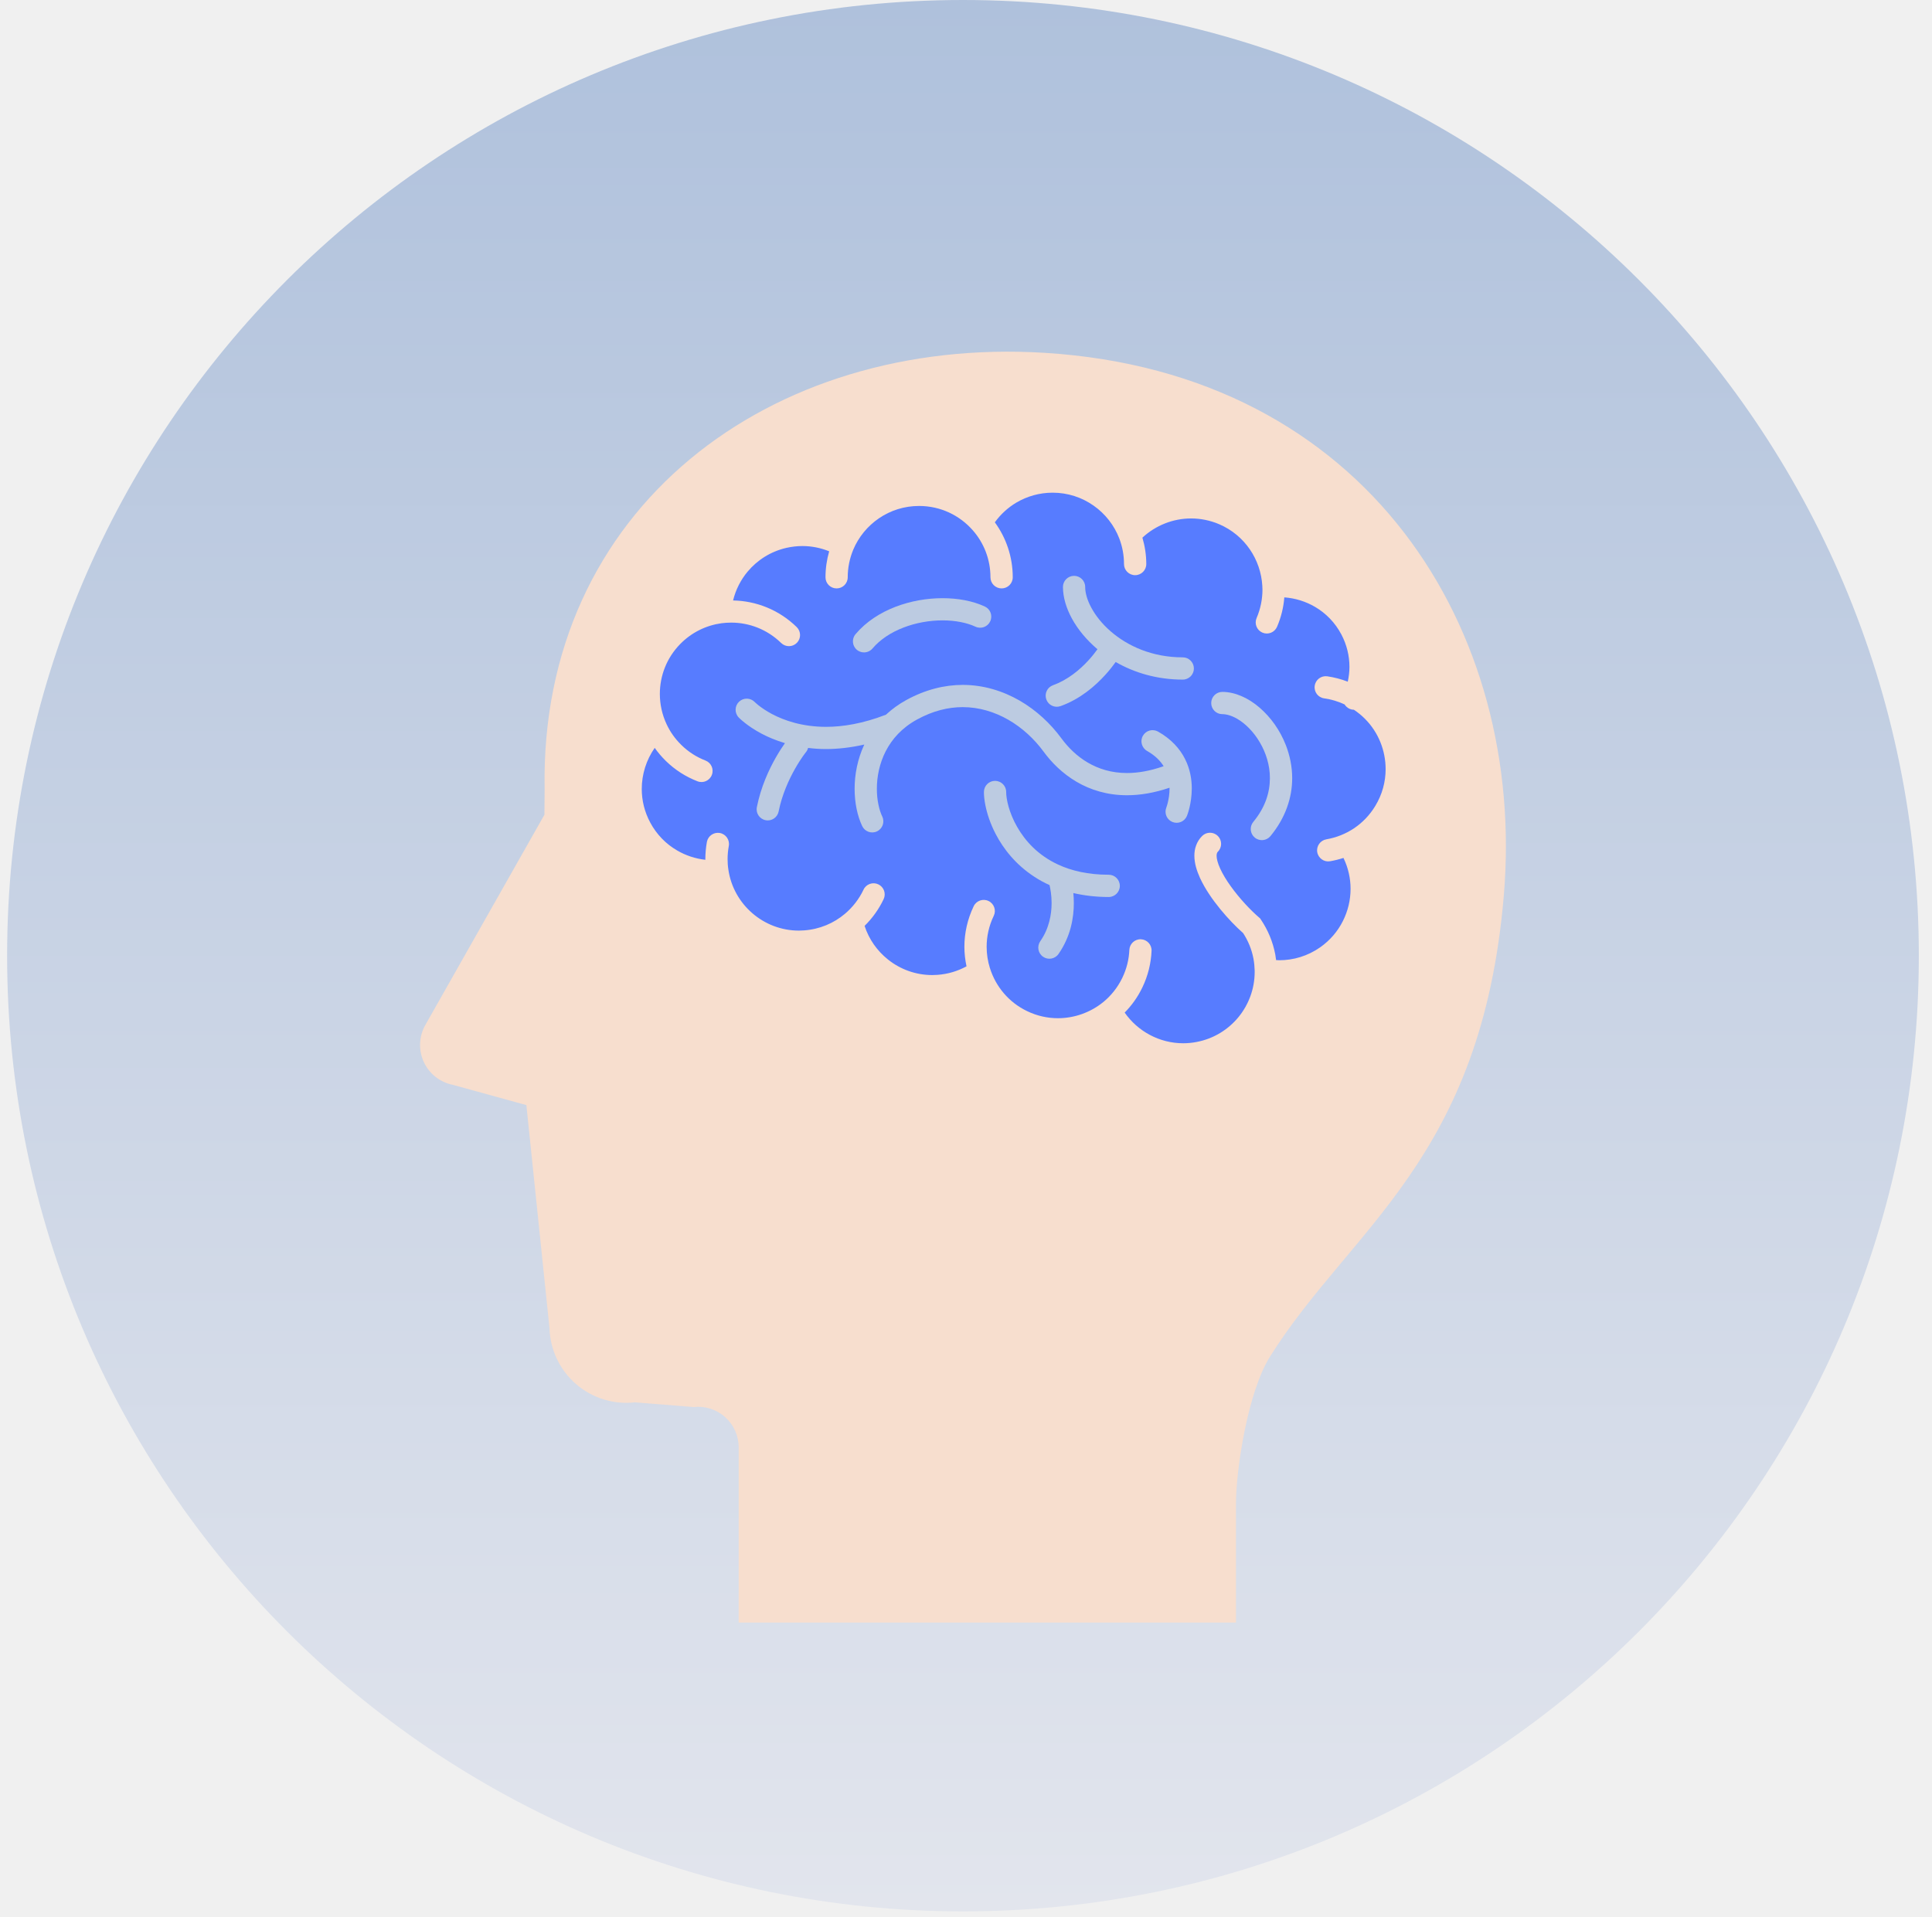
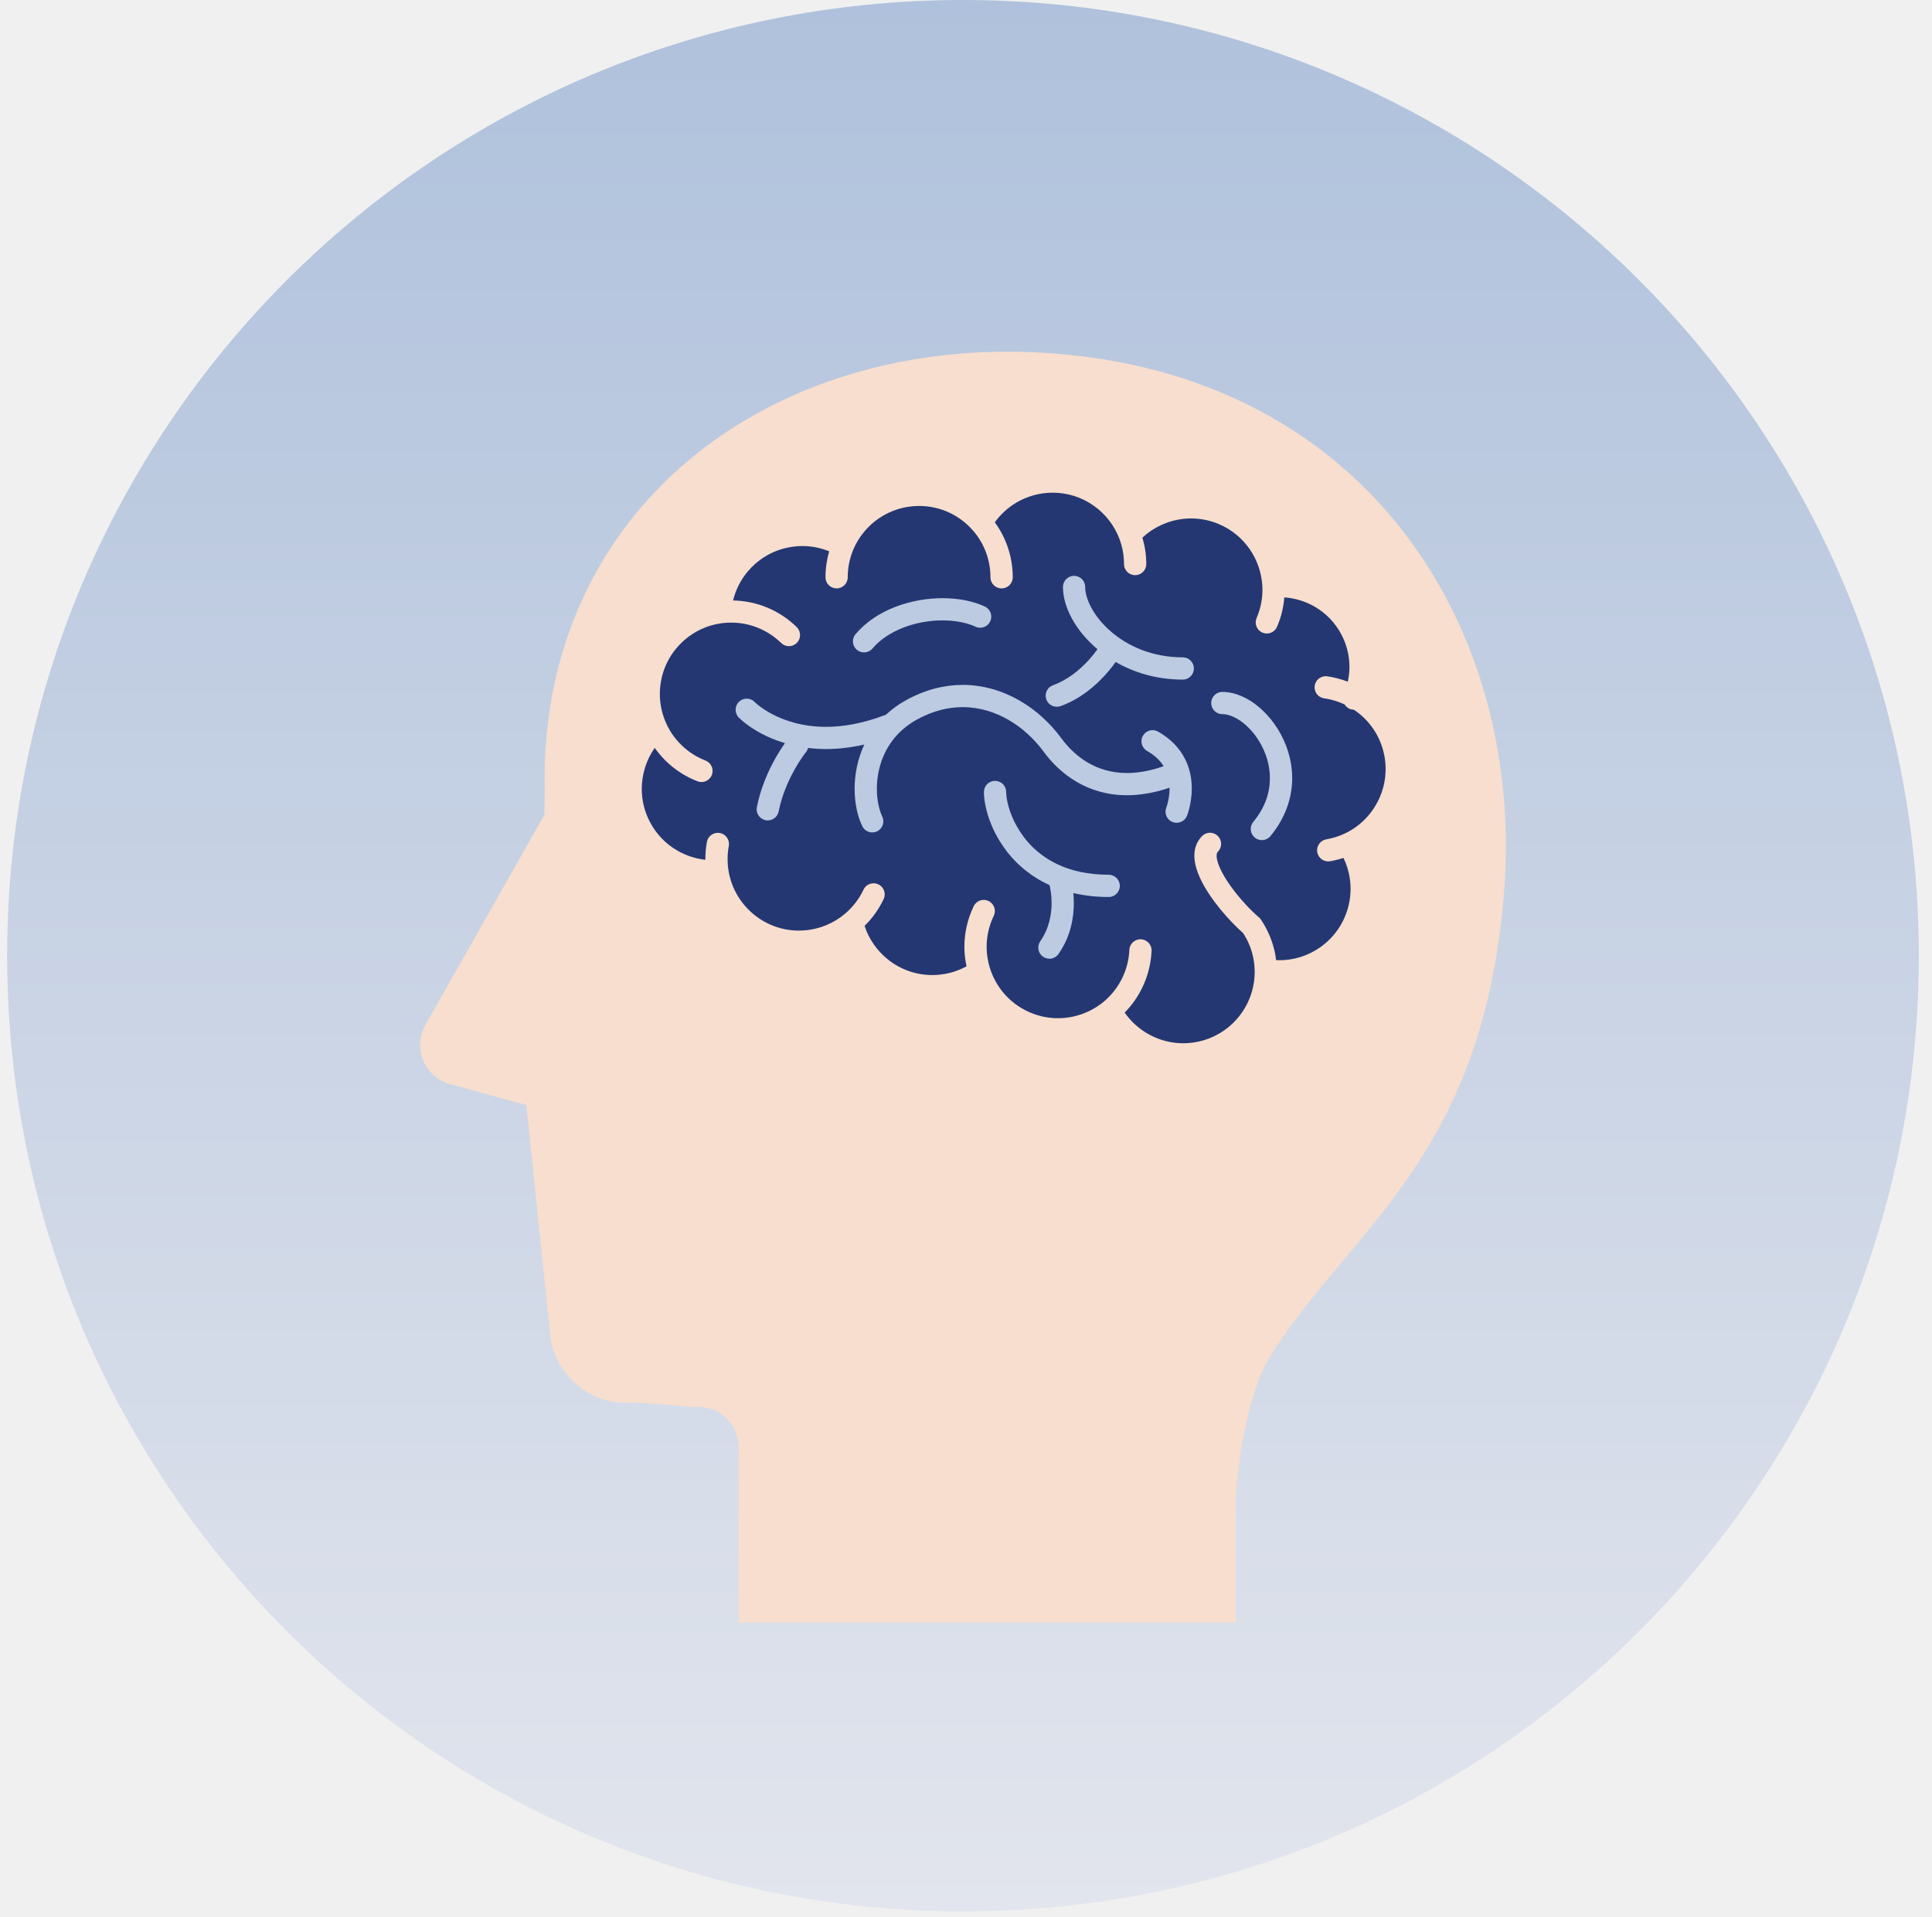
<svg xmlns="http://www.w3.org/2000/svg" width="127" height="126" viewBox="0 0 127 126" fill="none">
-   <circle cx="63.301" cy="62.833" r="62.833" fill="url(#paint0_linear_4741_2343)" />
-   <circle cx="66.319" cy="54.791" r="26.641" fill="#577CFF" />
-   <path d="M72.88 57.51C71.515 57.51 70.427 57.247 69.554 56.842C68.246 56.236 67.399 55.303 66.866 54.372C66.6 53.909 66.416 53.448 66.301 53.043C66.185 52.639 66.14 52.283 66.141 52.071C66.141 51.665 65.814 51.338 65.409 51.338C65.005 51.338 64.678 51.665 64.678 52.071C64.678 52.334 64.71 52.624 64.775 52.943C64.887 53.503 65.097 54.148 65.442 54.815C65.956 55.809 66.775 56.855 67.999 57.647C68.306 57.85 68.635 58.031 68.992 58.192C69.049 58.435 69.128 58.861 69.127 59.378C69.127 59.752 69.085 60.168 68.972 60.597C68.859 61.025 68.676 61.46 68.38 61.885C68.153 62.219 68.234 62.673 68.567 62.903C68.898 63.132 69.353 63.051 69.583 62.718C69.983 62.142 70.237 61.542 70.387 60.971C70.536 60.399 70.588 59.854 70.588 59.378C70.588 59.14 70.575 58.916 70.556 58.715C71.26 58.877 72.03 58.974 72.88 58.974C73.284 58.974 73.612 58.646 73.612 58.242C73.612 57.838 73.284 57.51 72.88 57.51Z" fill="#BCCBE1" />
-   <path d="M76.123 48.098C75.771 47.902 75.327 48.023 75.127 48.376C74.928 48.726 75.053 49.172 75.405 49.372C75.944 49.681 76.272 50.022 76.492 50.375C75.59 50.691 74.793 50.823 74.085 50.823C73.053 50.822 72.209 50.549 71.494 50.13C70.784 49.713 70.211 49.14 69.775 48.548C69.057 47.568 68.124 46.697 67.023 46.06C65.922 45.427 64.651 45.029 63.284 45.029C62.088 45.029 60.828 45.338 59.577 46.024C59.067 46.303 58.622 46.631 58.237 46.989C56.716 47.575 55.407 47.787 54.297 47.787C52.717 47.784 51.538 47.362 50.749 46.946C50.356 46.737 50.062 46.53 49.871 46.38C49.776 46.303 49.705 46.244 49.662 46.204L49.619 46.162L49.611 46.154C49.33 45.867 48.87 45.859 48.578 46.138C48.288 46.419 48.28 46.88 48.56 47.172C48.602 47.214 49.103 47.726 50.066 48.238C50.487 48.461 51.003 48.679 51.599 48.858C51.441 49.081 51.224 49.408 50.988 49.822C50.536 50.62 50.016 51.743 49.753 53.062C49.671 53.461 49.929 53.845 50.325 53.924C50.721 54.005 51.105 53.745 51.184 53.349C51.406 52.237 51.862 51.246 52.261 50.544C52.461 50.189 52.644 49.912 52.777 49.721C52.844 49.628 52.897 49.555 52.933 49.509C52.951 49.486 52.964 49.47 52.972 49.459L52.983 49.449L52.984 49.446C53.05 49.364 53.094 49.271 53.12 49.172C53.491 49.22 53.882 49.247 54.297 49.247C55.065 49.247 55.908 49.156 56.815 48.951C56.363 49.919 56.179 50.931 56.178 51.857C56.18 52.788 56.358 53.637 56.676 54.311C56.849 54.675 57.285 54.832 57.649 54.659C58.013 54.485 58.17 54.05 57.996 53.685C57.794 53.264 57.638 52.595 57.641 51.857C57.639 51.059 57.814 50.184 58.226 49.383C58.641 48.583 59.282 47.854 60.28 47.306C61.331 46.729 62.338 46.492 63.284 46.49C64.365 46.492 65.382 46.804 66.292 47.327C67.2 47.85 67.992 48.588 68.596 49.411C69.127 50.137 69.839 50.851 70.753 51.391C71.666 51.931 72.788 52.286 74.085 52.284C74.943 52.284 75.874 52.131 76.879 51.79L76.88 51.841C76.88 52.199 76.824 52.525 76.768 52.756C76.742 52.869 76.713 52.962 76.693 53.019C76.684 53.049 76.677 53.071 76.672 53.084L76.668 53.095V53.096C76.52 53.47 76.7 53.893 77.075 54.044C77.45 54.193 77.876 54.01 78.026 53.637C78.046 53.585 78.338 52.853 78.342 51.841C78.342 51.261 78.241 50.579 77.901 49.907C77.566 49.231 76.987 48.585 76.123 48.098Z" fill="#BCCBE1" />
-   <path d="M57.354 42.635C57.858 42.041 58.573 41.574 59.388 41.261C60.203 40.944 61.11 40.787 61.961 40.787C62.788 40.787 63.56 40.939 64.124 41.203C64.493 41.373 64.927 41.212 65.094 40.846C65.263 40.48 65.104 40.044 64.739 39.877C63.922 39.499 62.961 39.33 61.961 39.328C60.933 39.328 59.862 39.512 58.861 39.896C57.865 40.28 56.939 40.867 56.241 41.692C55.978 41.999 56.017 42.46 56.324 42.72C56.633 42.983 57.096 42.943 57.354 42.635Z" fill="#BCCBE1" />
-   <path d="M68.652 23.196C50.632 22.087 35.457 33.423 35.801 51.893L35.788 53.565L27.959 67.39C27.537 68.135 27.499 69.039 27.857 69.817C28.214 70.596 28.922 71.156 29.763 71.322L34.601 72.656L36.12 87.316C36.161 88.729 36.789 90.061 37.855 90.988C38.921 91.917 40.328 92.356 41.732 92.199L45.595 92.507C46.349 92.423 47.104 92.664 47.669 93.171C48.234 93.676 48.558 94.399 48.558 95.158V106.678H81.247C81.247 106.678 81.247 101.092 81.247 98.864C81.247 96.634 82.017 91.539 83.475 89.205C88.775 80.732 97.401 76.224 98.856 58.848C100.313 41.47 89.941 24.507 68.652 23.196ZM90.4 52.994C89.667 54.205 88.482 54.959 87.188 55.182C86.791 55.252 86.522 55.628 86.589 56.027C86.66 56.424 87.038 56.694 87.435 56.623C87.732 56.572 88.024 56.498 88.313 56.405C88.624 57.051 88.78 57.745 88.78 58.436C88.78 59.174 88.604 59.907 88.267 60.57C87.932 61.232 87.435 61.822 86.783 62.281C85.962 62.856 85.029 63.13 84.103 63.132C84.029 63.132 83.957 63.124 83.884 63.122C83.868 63 83.853 62.879 83.832 62.76V62.758C83.672 61.911 83.341 61.136 82.888 60.462L82.833 60.38L82.758 60.315C82.205 59.84 81.471 59.062 80.904 58.268C80.618 57.872 80.376 57.471 80.212 57.114C80.046 56.755 79.97 56.444 79.973 56.26C79.973 56.178 79.985 56.121 80.001 56.084C80.014 56.048 80.028 56.026 80.056 55.997C80.341 55.713 80.341 55.249 80.056 54.962C79.77 54.678 79.308 54.678 79.024 54.962C78.844 55.139 78.709 55.353 78.628 55.581C78.543 55.803 78.512 56.035 78.512 56.26C78.515 56.766 78.668 57.246 78.882 57.722C79.209 58.432 79.695 59.137 80.222 59.781C80.718 60.385 81.243 60.929 81.715 61.345C82.041 61.843 82.279 62.407 82.396 63.028C82.444 63.29 82.469 63.55 82.475 63.799V63.804C82.475 63.836 82.476 63.869 82.476 63.903C82.476 65.007 82.083 66.053 81.407 66.876C80.731 67.697 79.779 68.294 78.65 68.507C78.356 68.563 78.064 68.59 77.776 68.59C76.226 68.591 74.792 67.811 73.93 66.573C74.395 66.102 74.791 65.551 75.091 64.924V64.925C75.466 64.15 75.663 63.329 75.698 62.515C75.716 62.113 75.404 61.772 75.002 61.754C74.596 61.736 74.256 62.05 74.238 62.452C74.212 63.072 74.062 63.694 73.776 64.287L73.775 64.29C73.467 64.925 73.04 65.457 72.53 65.877L72.528 65.878C71.687 66.564 70.628 66.943 69.545 66.943C68.863 66.943 68.17 66.794 67.512 66.475C66.295 65.89 65.449 64.847 65.075 63.654H65.073C64.931 63.201 64.857 62.725 64.857 62.247C64.857 61.564 65.006 60.871 65.324 60.212C65.5 59.848 65.346 59.411 64.982 59.237C64.62 59.062 64.183 59.213 64.007 59.577C63.594 60.436 63.394 61.35 63.394 62.247C63.394 62.682 63.445 63.112 63.534 63.532C62.963 63.843 62.32 64.043 61.625 64.093H61.623C61.509 64.101 61.398 64.106 61.285 64.106C60.187 64.106 59.171 63.725 58.365 63.079C57.661 62.515 57.121 61.757 56.834 60.873C57.347 60.368 57.773 59.773 58.086 59.114C58.258 58.748 58.102 58.314 57.737 58.142C57.373 57.969 56.934 58.124 56.764 58.491C56.475 59.103 56.054 59.647 55.54 60.08C54.807 60.699 53.883 61.096 52.855 61.17H52.854C52.739 61.178 52.628 61.184 52.517 61.184C50.197 61.184 48.216 59.469 47.88 57.177L47.879 57.17V57.166C47.86 57.056 47.848 56.942 47.84 56.824C47.832 56.712 47.828 56.597 47.828 56.484C47.828 56.19 47.856 55.899 47.908 55.618C47.98 55.221 47.718 54.84 47.321 54.766C46.926 54.695 46.543 54.954 46.468 55.351C46.402 55.719 46.366 56.097 46.366 56.484L46.367 56.528C45.71 56.454 45.072 56.244 44.502 55.909C43.779 55.488 43.166 54.87 42.742 54.078C42.364 53.371 42.186 52.618 42.186 51.871C42.186 50.907 42.485 49.961 43.037 49.17C43.25 49.471 43.491 49.754 43.76 50.02C44.378 50.626 45.092 51.074 45.848 51.366C46.225 51.514 46.647 51.326 46.793 50.948C46.941 50.572 46.751 50.149 46.377 50.003C45.798 49.78 45.256 49.439 44.786 48.977V48.976C44.37 48.57 44.048 48.108 43.818 47.613C43.523 46.985 43.375 46.302 43.375 45.624C43.376 44.434 43.819 43.256 44.713 42.343C45.474 41.567 46.433 41.113 47.428 40.975H47.429H47.431C47.644 40.948 47.856 40.934 48.068 40.934C49.255 40.935 50.434 41.382 51.35 42.275C51.639 42.555 52.1 42.553 52.384 42.263C52.666 41.975 52.66 41.514 52.373 41.23C51.208 40.089 49.699 39.505 48.189 39.478C48.359 38.779 48.687 38.128 49.146 37.58C49.783 36.821 50.655 36.259 51.696 36.019C52.051 35.94 52.4 35.9 52.747 35.9C53.359 35.9 53.956 36.023 54.506 36.246C54.35 36.791 54.264 37.363 54.264 37.956C54.264 38.359 54.591 38.685 54.995 38.685C55.398 38.685 55.725 38.359 55.725 37.956C55.725 37.317 55.855 36.707 56.083 36.152C56.436 35.304 57.034 34.582 57.784 34.072C58.537 33.561 59.438 33.265 60.416 33.265C61.826 33.265 63.084 33.881 63.946 34.865C64.672 35.69 65.108 36.77 65.108 37.956C65.108 38.359 65.437 38.685 65.84 38.685C66.244 38.685 66.573 38.359 66.573 37.956C66.573 36.606 66.135 35.353 65.395 34.34C65.774 33.816 66.256 33.371 66.814 33.041C67.512 32.63 68.325 32.392 69.196 32.392C70.2 32.392 71.122 32.705 71.883 33.239C72.647 33.773 73.243 34.531 73.58 35.41H73.579C73.778 35.932 73.886 36.493 73.886 37.085C73.886 37.488 74.215 37.815 74.618 37.815C75.021 37.815 75.351 37.488 75.351 37.085C75.351 36.481 75.258 35.9 75.096 35.348C75.963 34.543 77.111 34.086 78.296 34.086C78.915 34.086 79.543 34.209 80.15 34.468C80.996 34.834 81.675 35.413 82.159 36.119C82.644 36.826 82.928 37.656 82.978 38.515C82.984 38.603 82.988 38.691 82.988 38.779C82.985 39.4 82.863 40.025 82.603 40.633C82.443 41.004 82.615 41.433 82.985 41.592C83.357 41.751 83.785 41.581 83.946 41.21C84.217 40.579 84.373 39.928 84.425 39.275C85.142 39.326 85.84 39.543 86.458 39.908C87.162 40.324 87.765 40.934 88.176 41.715C88.536 42.398 88.705 43.124 88.706 43.844C88.706 44.173 88.666 44.499 88.595 44.819C88.157 44.647 87.701 44.531 87.246 44.464C86.849 44.409 86.477 44.688 86.423 45.088C86.365 45.489 86.644 45.858 87.042 45.913C87.502 45.978 87.955 46.11 88.387 46.314C88.462 46.439 88.578 46.542 88.722 46.605C88.811 46.644 88.906 46.663 88.999 46.663C89.269 46.843 89.514 47.046 89.734 47.267L89.735 47.269C90.613 48.153 91.084 49.347 91.084 50.567C91.084 51.395 90.865 52.233 90.4 52.994Z" fill="#F7DECE" />
-   <path d="M82.806 46.531C82.444 46.218 82.054 45.961 81.642 45.782C81.229 45.599 80.794 45.49 80.349 45.49C79.945 45.49 79.619 45.818 79.619 46.222C79.619 46.626 79.945 46.952 80.349 46.952C80.618 46.952 80.956 47.045 81.316 47.252C81.852 47.559 82.409 48.112 82.811 48.802C83.22 49.493 83.48 50.313 83.477 51.163C83.475 52.096 83.181 53.071 82.383 54.039C82.128 54.349 82.171 54.811 82.482 55.067C82.794 55.326 83.256 55.28 83.512 54.972C84.515 53.759 84.943 52.417 84.942 51.163C84.942 50.401 84.786 49.67 84.531 49.005C84.144 48.007 83.53 47.156 82.806 46.531Z" fill="#C0CDE2" />
-   <path d="M77.75 43.218C75.741 43.218 74.128 42.477 73.011 41.509C72.453 41.026 72.026 40.486 71.746 39.968C71.461 39.451 71.332 38.959 71.335 38.59C71.335 38.187 71.007 37.859 70.605 37.859C70.2 37.859 69.873 38.187 69.873 38.59C69.876 39.276 70.09 39.982 70.461 40.666C70.852 41.38 71.421 42.074 72.142 42.684C71.997 42.885 71.797 43.148 71.539 43.426C70.983 44.034 70.18 44.707 69.22 45.049C68.843 45.183 68.643 45.601 68.779 45.982C68.914 46.363 69.331 46.559 69.713 46.425C71.014 45.958 71.986 45.105 72.648 44.379C72.942 44.057 73.17 43.76 73.34 43.524C74.549 44.221 76.043 44.681 77.75 44.681C78.154 44.681 78.48 44.354 78.48 43.951C78.48 43.547 78.154 43.218 77.75 43.218Z" fill="#BCCBE1" />
+   <g clip-path="url(#clip0_2_41)">
+     <path d="M63.301 125.665C98.003 125.665 126.134 97.534 126.134 62.833C126.134 28.131 98.003 0 63.301 0C28.6 0 0.469 28.131 0.469 62.833C0.469 97.534 28.6 125.665 63.301 125.665Z" fill="url(#paint0_linear_2_41)" />
+     <path d="M66.319 81.432C81.032 81.432 92.96 69.505 92.96 54.791C92.96 40.078 81.032 28.15 66.319 28.15C51.605 28.15 39.678 40.078 39.678 54.791C39.678 69.505 51.605 81.432 66.319 81.432Z" fill="#243773" />
+     <path d="M72.88 57.51C71.515 57.51 70.427 57.247 69.554 56.842C68.246 56.236 67.399 55.303 66.866 54.372C66.6 53.909 66.416 53.448 66.301 53.043C66.185 52.639 66.14 52.283 66.141 52.071C66.141 51.665 65.814 51.338 65.409 51.338C65.005 51.338 64.678 51.665 64.678 52.071C64.678 52.334 64.71 52.624 64.775 52.943C64.887 53.503 65.097 54.148 65.442 54.815C65.956 55.809 66.775 56.855 67.999 57.647C68.306 57.85 68.635 58.031 68.992 58.192C69.049 58.435 69.128 58.861 69.127 59.378C69.127 59.752 69.085 60.168 68.972 60.597C68.859 61.025 68.676 61.46 68.38 61.885C68.153 62.219 68.234 62.673 68.567 62.903C68.898 63.132 69.353 63.051 69.583 62.718C69.983 62.142 70.237 61.542 70.387 60.971C70.536 60.399 70.588 59.854 70.588 59.378C70.588 59.14 70.575 58.916 70.556 58.715C71.26 58.877 72.03 58.974 72.88 58.974C73.284 58.974 73.612 58.646 73.612 58.242C73.612 57.838 73.284 57.51 72.88 57.51Z" fill="#BCCBE1" />
+     <path d="M76.123 48.098C75.771 47.902 75.327 48.023 75.127 48.376C74.928 48.726 75.053 49.172 75.405 49.372C75.944 49.681 76.272 50.022 76.492 50.375C75.59 50.691 74.793 50.823 74.085 50.823C73.053 50.822 72.209 50.549 71.494 50.13C70.784 49.713 70.211 49.14 69.775 48.548C69.057 47.568 68.124 46.697 67.023 46.06C65.922 45.427 64.651 45.029 63.284 45.029C62.088 45.029 60.828 45.338 59.577 46.024C59.067 46.303 58.622 46.631 58.237 46.989C56.716 47.575 55.407 47.787 54.297 47.787C52.717 47.784 51.538 47.362 50.749 46.946C50.356 46.737 50.062 46.53 49.871 46.38C49.776 46.303 49.705 46.244 49.662 46.204L49.619 46.162L49.611 46.154C49.33 45.867 48.87 45.859 48.578 46.138C48.288 46.419 48.28 46.88 48.56 47.172C48.602 47.214 49.103 47.726 50.066 48.238C50.487 48.461 51.003 48.679 51.599 48.858C51.441 49.081 51.224 49.408 50.988 49.822C50.536 50.62 50.016 51.743 49.753 53.062C49.671 53.461 49.929 53.845 50.325 53.924C50.721 54.005 51.105 53.745 51.184 53.349C51.406 52.237 51.862 51.246 52.261 50.544C52.461 50.189 52.644 49.912 52.777 49.721C52.844 49.628 52.897 49.555 52.933 49.509C52.951 49.486 52.964 49.47 52.972 49.459L52.983 49.449L52.984 49.446C53.05 49.364 53.094 49.271 53.12 49.172C53.491 49.22 53.882 49.247 54.297 49.247C55.065 49.247 55.908 49.156 56.815 48.951C56.363 49.919 56.179 50.931 56.178 51.857C56.18 52.788 56.358 53.637 56.676 54.311C56.849 54.675 57.285 54.832 57.649 54.659C58.013 54.485 58.17 54.05 57.996 53.685C57.794 53.264 57.638 52.595 57.641 51.857C57.639 51.059 57.814 50.184 58.226 49.383C58.641 48.583 59.282 47.854 60.28 47.306C61.331 46.729 62.338 46.492 63.284 46.49C64.365 46.492 65.382 46.804 66.292 47.327C67.2 47.85 67.992 48.588 68.596 49.411C69.127 50.137 69.839 50.851 70.753 51.391C71.666 51.931 72.788 52.286 74.085 52.284C74.943 52.284 75.874 52.131 76.879 51.79L76.88 51.841C76.88 52.199 76.824 52.525 76.768 52.756C76.742 52.869 76.713 52.962 76.693 53.019C76.684 53.049 76.677 53.071 76.672 53.084L76.668 53.095V53.096C76.52 53.47 76.7 53.893 77.075 54.044C77.45 54.193 77.876 54.01 78.026 53.637C78.046 53.585 78.338 52.853 78.342 51.841C78.342 51.261 78.241 50.579 77.901 49.907C77.566 49.231 76.987 48.585 76.123 48.098Z" fill="#BCCBE1" />
+     <path d="M57.354 42.635C57.858 42.041 58.573 41.574 59.388 41.261C60.203 40.944 61.11 40.787 61.961 40.787C62.788 40.787 63.56 40.939 64.124 41.203C64.493 41.373 64.927 41.212 65.094 40.846C65.263 40.48 65.104 40.044 64.739 39.877C63.922 39.499 62.961 39.33 61.961 39.328C60.933 39.328 59.862 39.512 58.861 39.896C57.865 40.28 56.939 40.867 56.241 41.692C55.978 41.999 56.017 42.46 56.324 42.72C56.633 42.983 57.096 42.943 57.354 42.635Z" fill="#BCCBE1" />
+     <path d="M68.652 23.196C50.632 22.087 35.457 33.423 35.801 51.893L35.788 53.565L27.959 67.39C27.537 68.135 27.499 69.039 27.857 69.817C28.214 70.596 28.922 71.156 29.763 71.322L34.601 72.656L36.12 87.316C36.161 88.729 36.789 90.061 37.855 90.988C38.921 91.917 40.328 92.356 41.732 92.199L45.595 92.507C46.349 92.423 47.104 92.664 47.669 93.171C48.234 93.676 48.558 94.399 48.558 95.158V106.678H81.247C81.247 106.678 81.247 101.092 81.247 98.864C81.247 96.634 82.017 91.539 83.475 89.205C88.775 80.732 97.401 76.224 98.856 58.848C100.313 41.47 89.941 24.507 68.652 23.196ZM90.4 52.994C89.667 54.205 88.482 54.959 87.188 55.182C86.791 55.252 86.522 55.628 86.589 56.027C86.66 56.424 87.038 56.694 87.435 56.623C87.732 56.572 88.024 56.498 88.313 56.405C88.624 57.051 88.78 57.745 88.78 58.436C88.78 59.174 88.604 59.907 88.267 60.57C87.932 61.232 87.435 61.822 86.783 62.281C85.962 62.856 85.029 63.13 84.103 63.132C84.029 63.132 83.957 63.124 83.884 63.122C83.868 63 83.853 62.879 83.832 62.76V62.758C83.672 61.911 83.341 61.136 82.888 60.462L82.833 60.38L82.758 60.315C82.205 59.84 81.471 59.062 80.904 58.268C80.618 57.872 80.376 57.471 80.212 57.114C80.046 56.755 79.97 56.444 79.973 56.26C79.973 56.178 79.985 56.121 80.001 56.084C80.014 56.048 80.028 56.026 80.056 55.997C80.341 55.713 80.341 55.249 80.056 54.962C79.77 54.678 79.308 54.678 79.024 54.962C78.844 55.139 78.709 55.353 78.628 55.581C78.543 55.803 78.512 56.035 78.512 56.26C78.515 56.766 78.668 57.246 78.882 57.722C79.209 58.432 79.695 59.137 80.222 59.781C80.718 60.385 81.243 60.929 81.715 61.345C82.041 61.843 82.279 62.407 82.396 63.028C82.444 63.29 82.469 63.55 82.475 63.799V63.804C82.475 63.836 82.476 63.869 82.476 63.903C82.476 65.007 82.083 66.053 81.407 66.876C80.731 67.697 79.779 68.294 78.65 68.507C78.356 68.563 78.064 68.59 77.776 68.59C76.226 68.591 74.792 67.811 73.93 66.573C74.395 66.102 74.791 65.551 75.091 64.924V64.925C75.466 64.15 75.663 63.329 75.698 62.515C75.716 62.113 75.404 61.772 75.002 61.754C74.596 61.736 74.256 62.05 74.238 62.452C74.212 63.072 74.062 63.694 73.776 64.287L73.775 64.29C73.467 64.925 73.04 65.457 72.53 65.877L72.528 65.878C71.687 66.564 70.628 66.943 69.545 66.943C68.863 66.943 68.17 66.794 67.512 66.475C66.295 65.89 65.449 64.847 65.075 63.654H65.073C64.931 63.201 64.857 62.725 64.857 62.247C64.857 61.564 65.006 60.871 65.324 60.212C65.5 59.848 65.346 59.411 64.982 59.237C64.62 59.062 64.183 59.213 64.007 59.577C63.594 60.436 63.394 61.35 63.394 62.247C63.394 62.682 63.445 63.112 63.534 63.532C62.963 63.843 62.32 64.043 61.625 64.093H61.623C61.509 64.101 61.398 64.106 61.285 64.106C60.187 64.106 59.171 63.725 58.365 63.079C57.661 62.515 57.121 61.757 56.834 60.873C57.347 60.368 57.773 59.773 58.086 59.114C58.258 58.748 58.102 58.314 57.737 58.142C57.373 57.969 56.934 58.124 56.764 58.491C56.475 59.103 56.054 59.647 55.54 60.08C54.807 60.699 53.883 61.096 52.855 61.17H52.854C52.739 61.178 52.628 61.184 52.517 61.184C50.197 61.184 48.216 59.469 47.88 57.177L47.879 57.17V57.166C47.86 57.056 47.848 56.942 47.84 56.824C47.832 56.712 47.828 56.597 47.828 56.484C47.828 56.19 47.856 55.899 47.908 55.618C47.98 55.221 47.718 54.84 47.321 54.766C46.926 54.695 46.543 54.954 46.468 55.351C46.402 55.719 46.366 56.097 46.366 56.484L46.367 56.528C45.71 56.454 45.072 56.244 44.502 55.909C43.779 55.488 43.166 54.87 42.742 54.078C42.364 53.371 42.186 52.618 42.186 51.871C42.186 50.907 42.485 49.961 43.037 49.17C43.25 49.471 43.491 49.754 43.76 50.02C44.378 50.626 45.092 51.074 45.848 51.366C46.225 51.514 46.647 51.326 46.793 50.948C46.941 50.572 46.751 50.149 46.377 50.003C45.798 49.78 45.256 49.439 44.786 48.977V48.976C44.37 48.57 44.048 48.108 43.818 47.613C43.523 46.985 43.375 46.302 43.375 45.624C43.376 44.434 43.819 43.256 44.713 42.343C45.474 41.567 46.433 41.113 47.428 40.975H47.429H47.431C47.644 40.948 47.856 40.934 48.068 40.934C49.255 40.935 50.434 41.382 51.35 42.275C51.639 42.555 52.1 42.553 52.384 42.263C52.666 41.975 52.66 41.514 52.373 41.23C51.208 40.089 49.699 39.505 48.189 39.478C48.359 38.779 48.687 38.128 49.146 37.58C49.783 36.821 50.655 36.259 51.696 36.019C52.051 35.94 52.4 35.9 52.747 35.9C53.359 35.9 53.956 36.023 54.506 36.246C54.35 36.791 54.264 37.363 54.264 37.956C54.264 38.359 54.591 38.685 54.995 38.685C55.398 38.685 55.725 38.359 55.725 37.956C55.725 37.317 55.855 36.707 56.083 36.152C56.436 35.304 57.034 34.582 57.784 34.072C58.537 33.561 59.438 33.265 60.416 33.265C61.826 33.265 63.084 33.881 63.946 34.865C64.672 35.69 65.108 36.77 65.108 37.956C65.108 38.359 65.437 38.685 65.84 38.685C66.244 38.685 66.573 38.359 66.573 37.956C66.573 36.606 66.135 35.353 65.395 34.34C65.774 33.816 66.256 33.371 66.814 33.041C67.512 32.63 68.325 32.392 69.196 32.392C70.2 32.392 71.122 32.705 71.883 33.239C72.647 33.773 73.243 34.531 73.58 35.41H73.579C73.778 35.932 73.886 36.493 73.886 37.085C73.886 37.488 74.215 37.815 74.618 37.815C75.021 37.815 75.351 37.488 75.351 37.085C75.351 36.481 75.258 35.9 75.096 35.348C75.963 34.543 77.111 34.086 78.296 34.086C78.915 34.086 79.543 34.209 80.15 34.468C80.996 34.834 81.675 35.413 82.159 36.119C82.644 36.826 82.928 37.656 82.978 38.515C82.984 38.603 82.988 38.691 82.988 38.779C82.985 39.4 82.863 40.025 82.603 40.633C82.443 41.004 82.615 41.433 82.985 41.592C83.357 41.751 83.785 41.581 83.946 41.21C84.217 40.579 84.373 39.928 84.425 39.275C85.142 39.326 85.84 39.543 86.458 39.908C87.162 40.324 87.765 40.934 88.176 41.715C88.536 42.398 88.705 43.124 88.706 43.844C88.706 44.173 88.666 44.499 88.595 44.819C88.157 44.647 87.701 44.531 87.246 44.464C86.849 44.409 86.477 44.688 86.423 45.088C86.365 45.489 86.644 45.858 87.042 45.913C87.502 45.978 87.955 46.11 88.387 46.314C88.462 46.439 88.578 46.542 88.722 46.605C88.811 46.644 88.906 46.663 88.999 46.663C89.269 46.843 89.514 47.046 89.734 47.267L89.735 47.269C90.613 48.153 91.084 49.347 91.084 50.567C91.084 51.395 90.865 52.233 90.4 52.994Z" fill="#F7DECE" />
+     <path d="M82.806 46.531C82.444 46.218 82.054 45.961 81.642 45.782C81.229 45.599 80.794 45.49 80.349 45.49C79.945 45.49 79.619 45.818 79.619 46.222C79.619 46.626 79.945 46.952 80.349 46.952C80.618 46.952 80.956 47.045 81.316 47.252C81.852 47.559 82.409 48.112 82.811 48.802C83.22 49.493 83.48 50.313 83.477 51.163C83.475 52.096 83.181 53.071 82.383 54.039C82.128 54.349 82.171 54.811 82.482 55.067C82.794 55.326 83.256 55.28 83.512 54.972C84.515 53.759 84.943 52.417 84.942 51.163C84.942 50.401 84.786 49.67 84.531 49.005C84.144 48.007 83.53 47.156 82.806 46.531Z" fill="#C0CDE2" />
+     <path d="M77.75 43.218C75.741 43.218 74.128 42.477 73.011 41.509C72.453 41.026 72.026 40.486 71.746 39.968C71.461 39.451 71.332 38.959 71.335 38.59C71.335 38.187 71.007 37.859 70.605 37.859C70.2 37.859 69.873 38.187 69.873 38.59C69.876 39.276 70.09 39.982 70.461 40.666C70.852 41.38 71.421 42.074 72.142 42.684C71.997 42.885 71.797 43.148 71.539 43.426C70.983 44.034 70.18 44.707 69.22 45.049C68.843 45.183 68.643 45.601 68.779 45.982C68.914 46.363 69.331 46.559 69.713 46.425C71.014 45.958 71.986 45.105 72.648 44.379C72.942 44.057 73.17 43.76 73.34 43.524C74.549 44.221 76.043 44.681 77.75 44.681C78.154 44.681 78.48 44.354 78.48 43.951C78.48 43.547 78.154 43.218 77.75 43.218Z" fill="#BCCBE1" />
+   </g>
  <defs>
-     <linearGradient id="paint0_linear_4741_2343" x1="63.301" y1="0" x2="63.301" y2="125.665" gradientUnits="userSpaceOnUse">
+     <linearGradient id="paint0_linear_2_41" x1="63.301" y1="0" x2="63.301" y2="125.665" gradientUnits="userSpaceOnUse">
      <stop stop-color="#AFC1DC" />
      <stop offset="1" stop-color="#E2E5ED" />
    </linearGradient>
+     <clipPath id="clip0_2_41">
+       <rect width="127" height="126" fill="white" />
+     </clipPath>
  </defs>
</svg>
